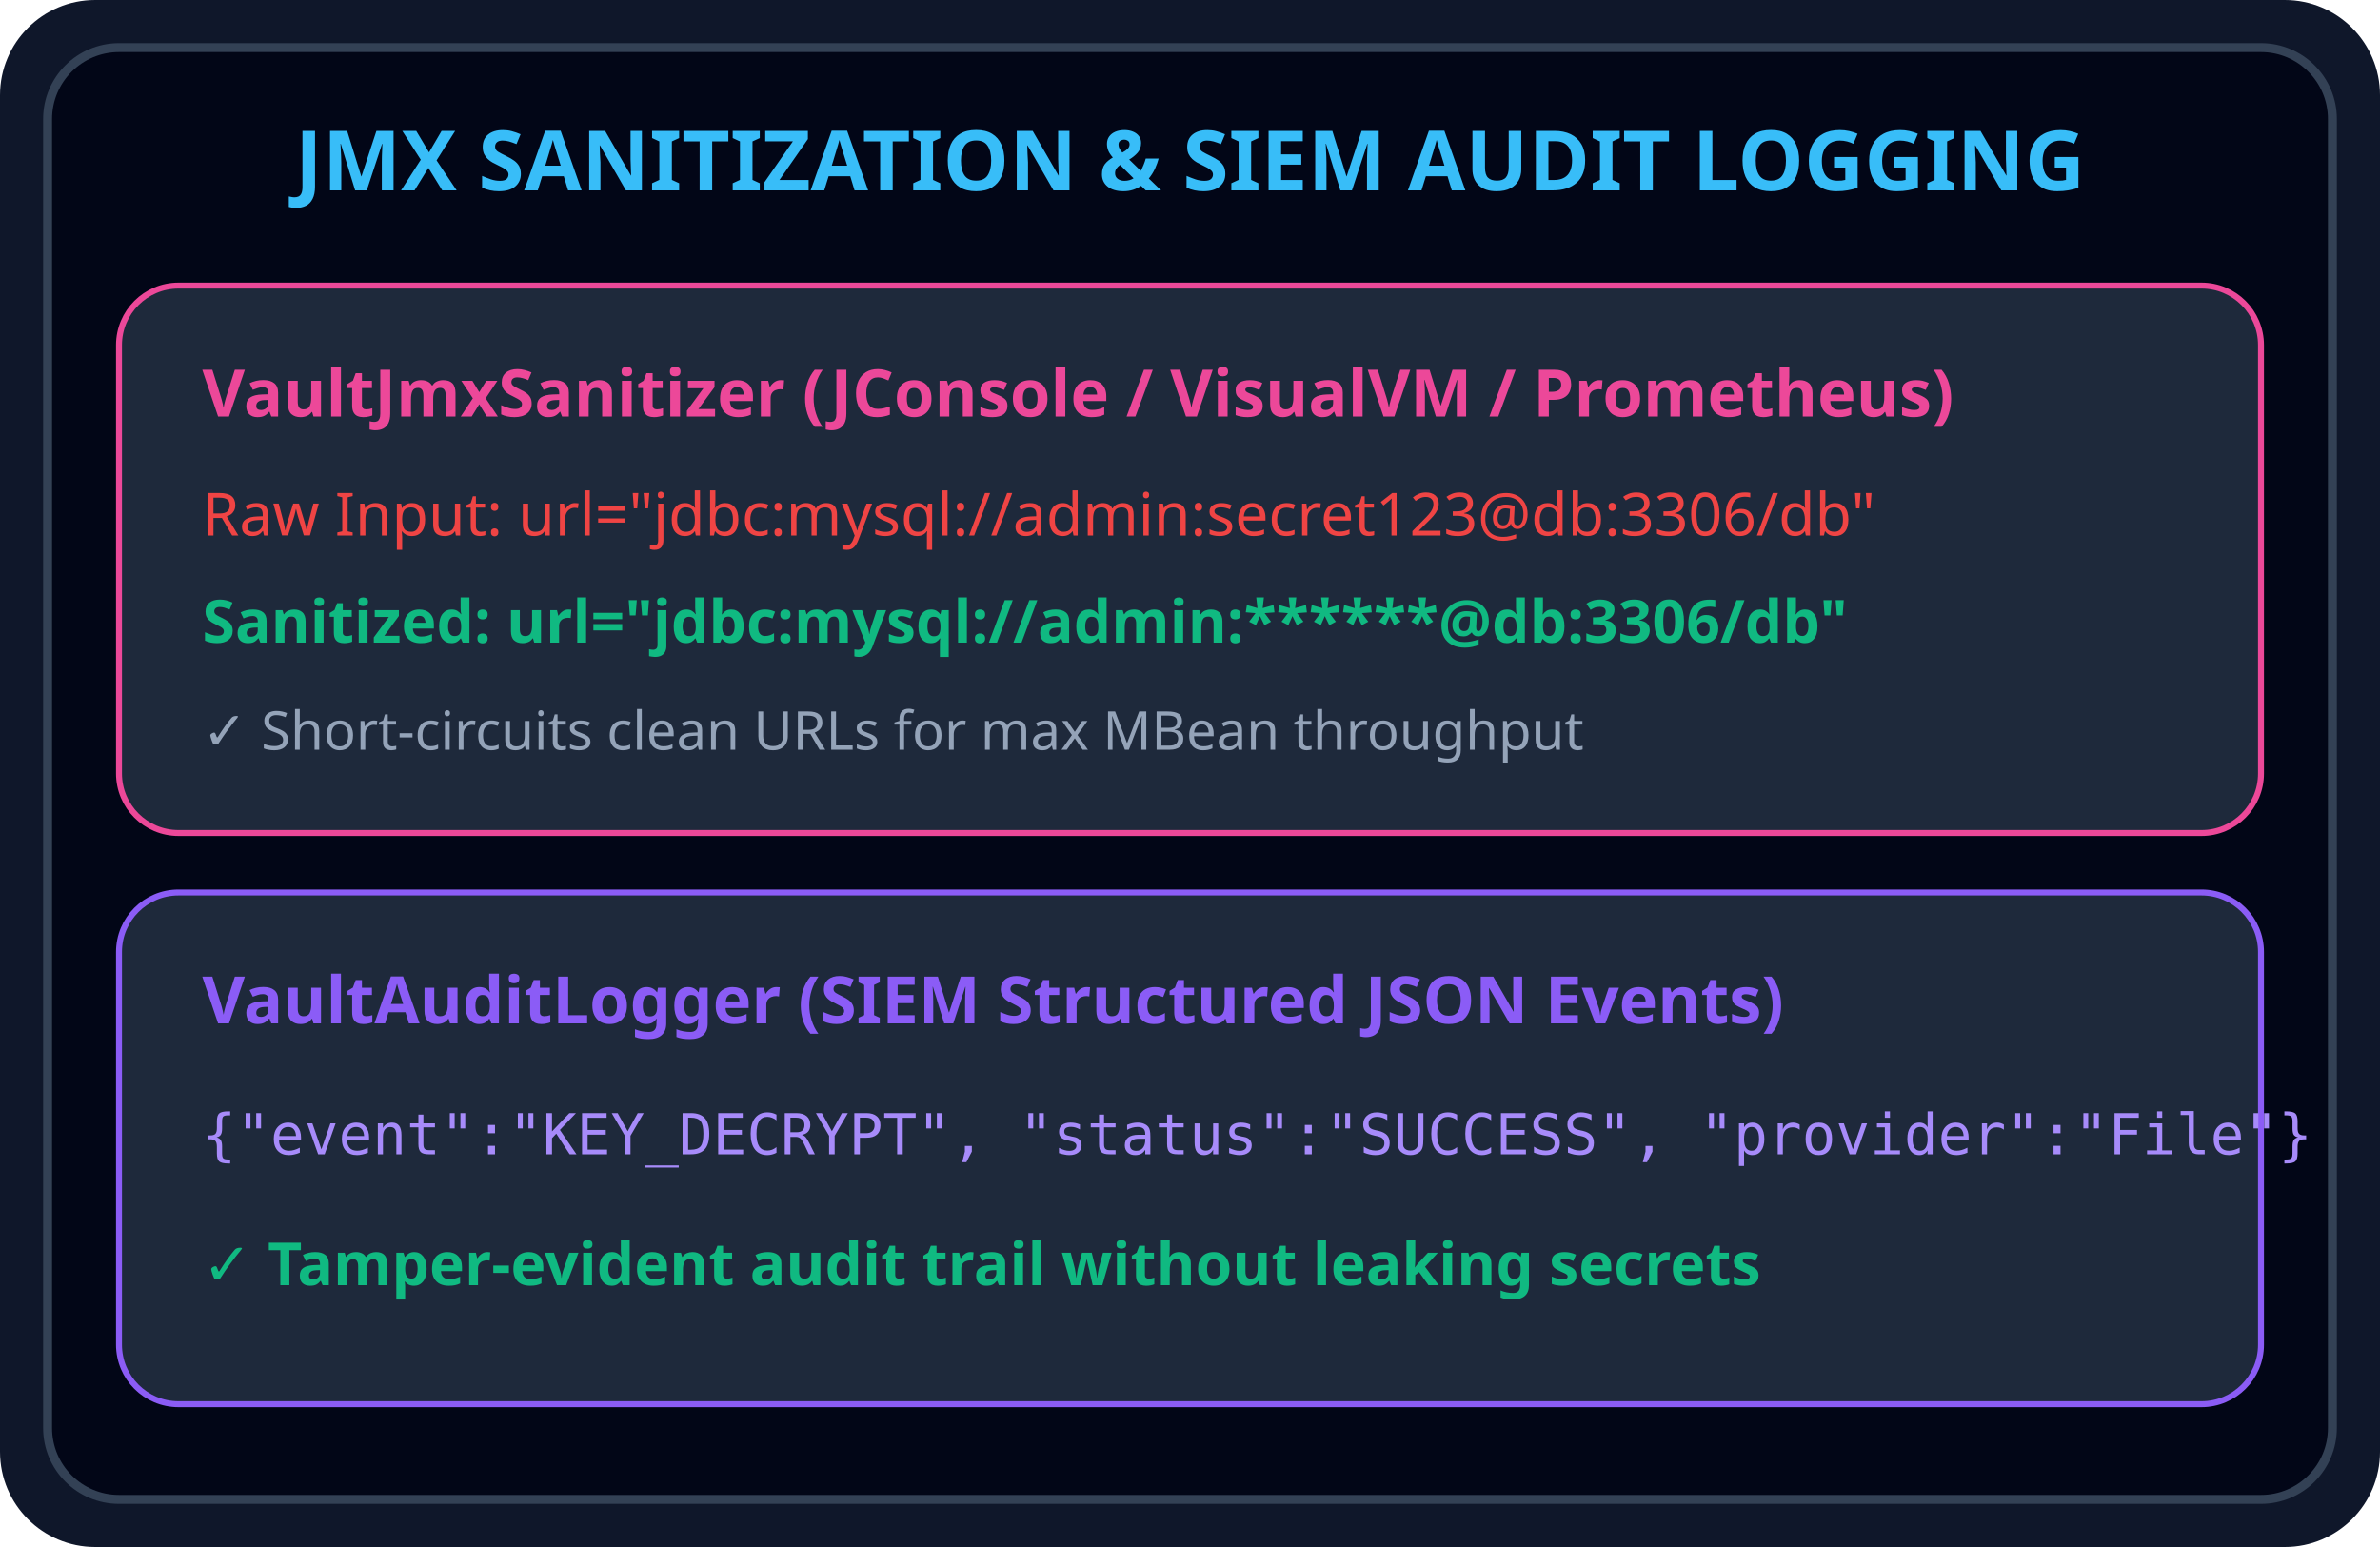
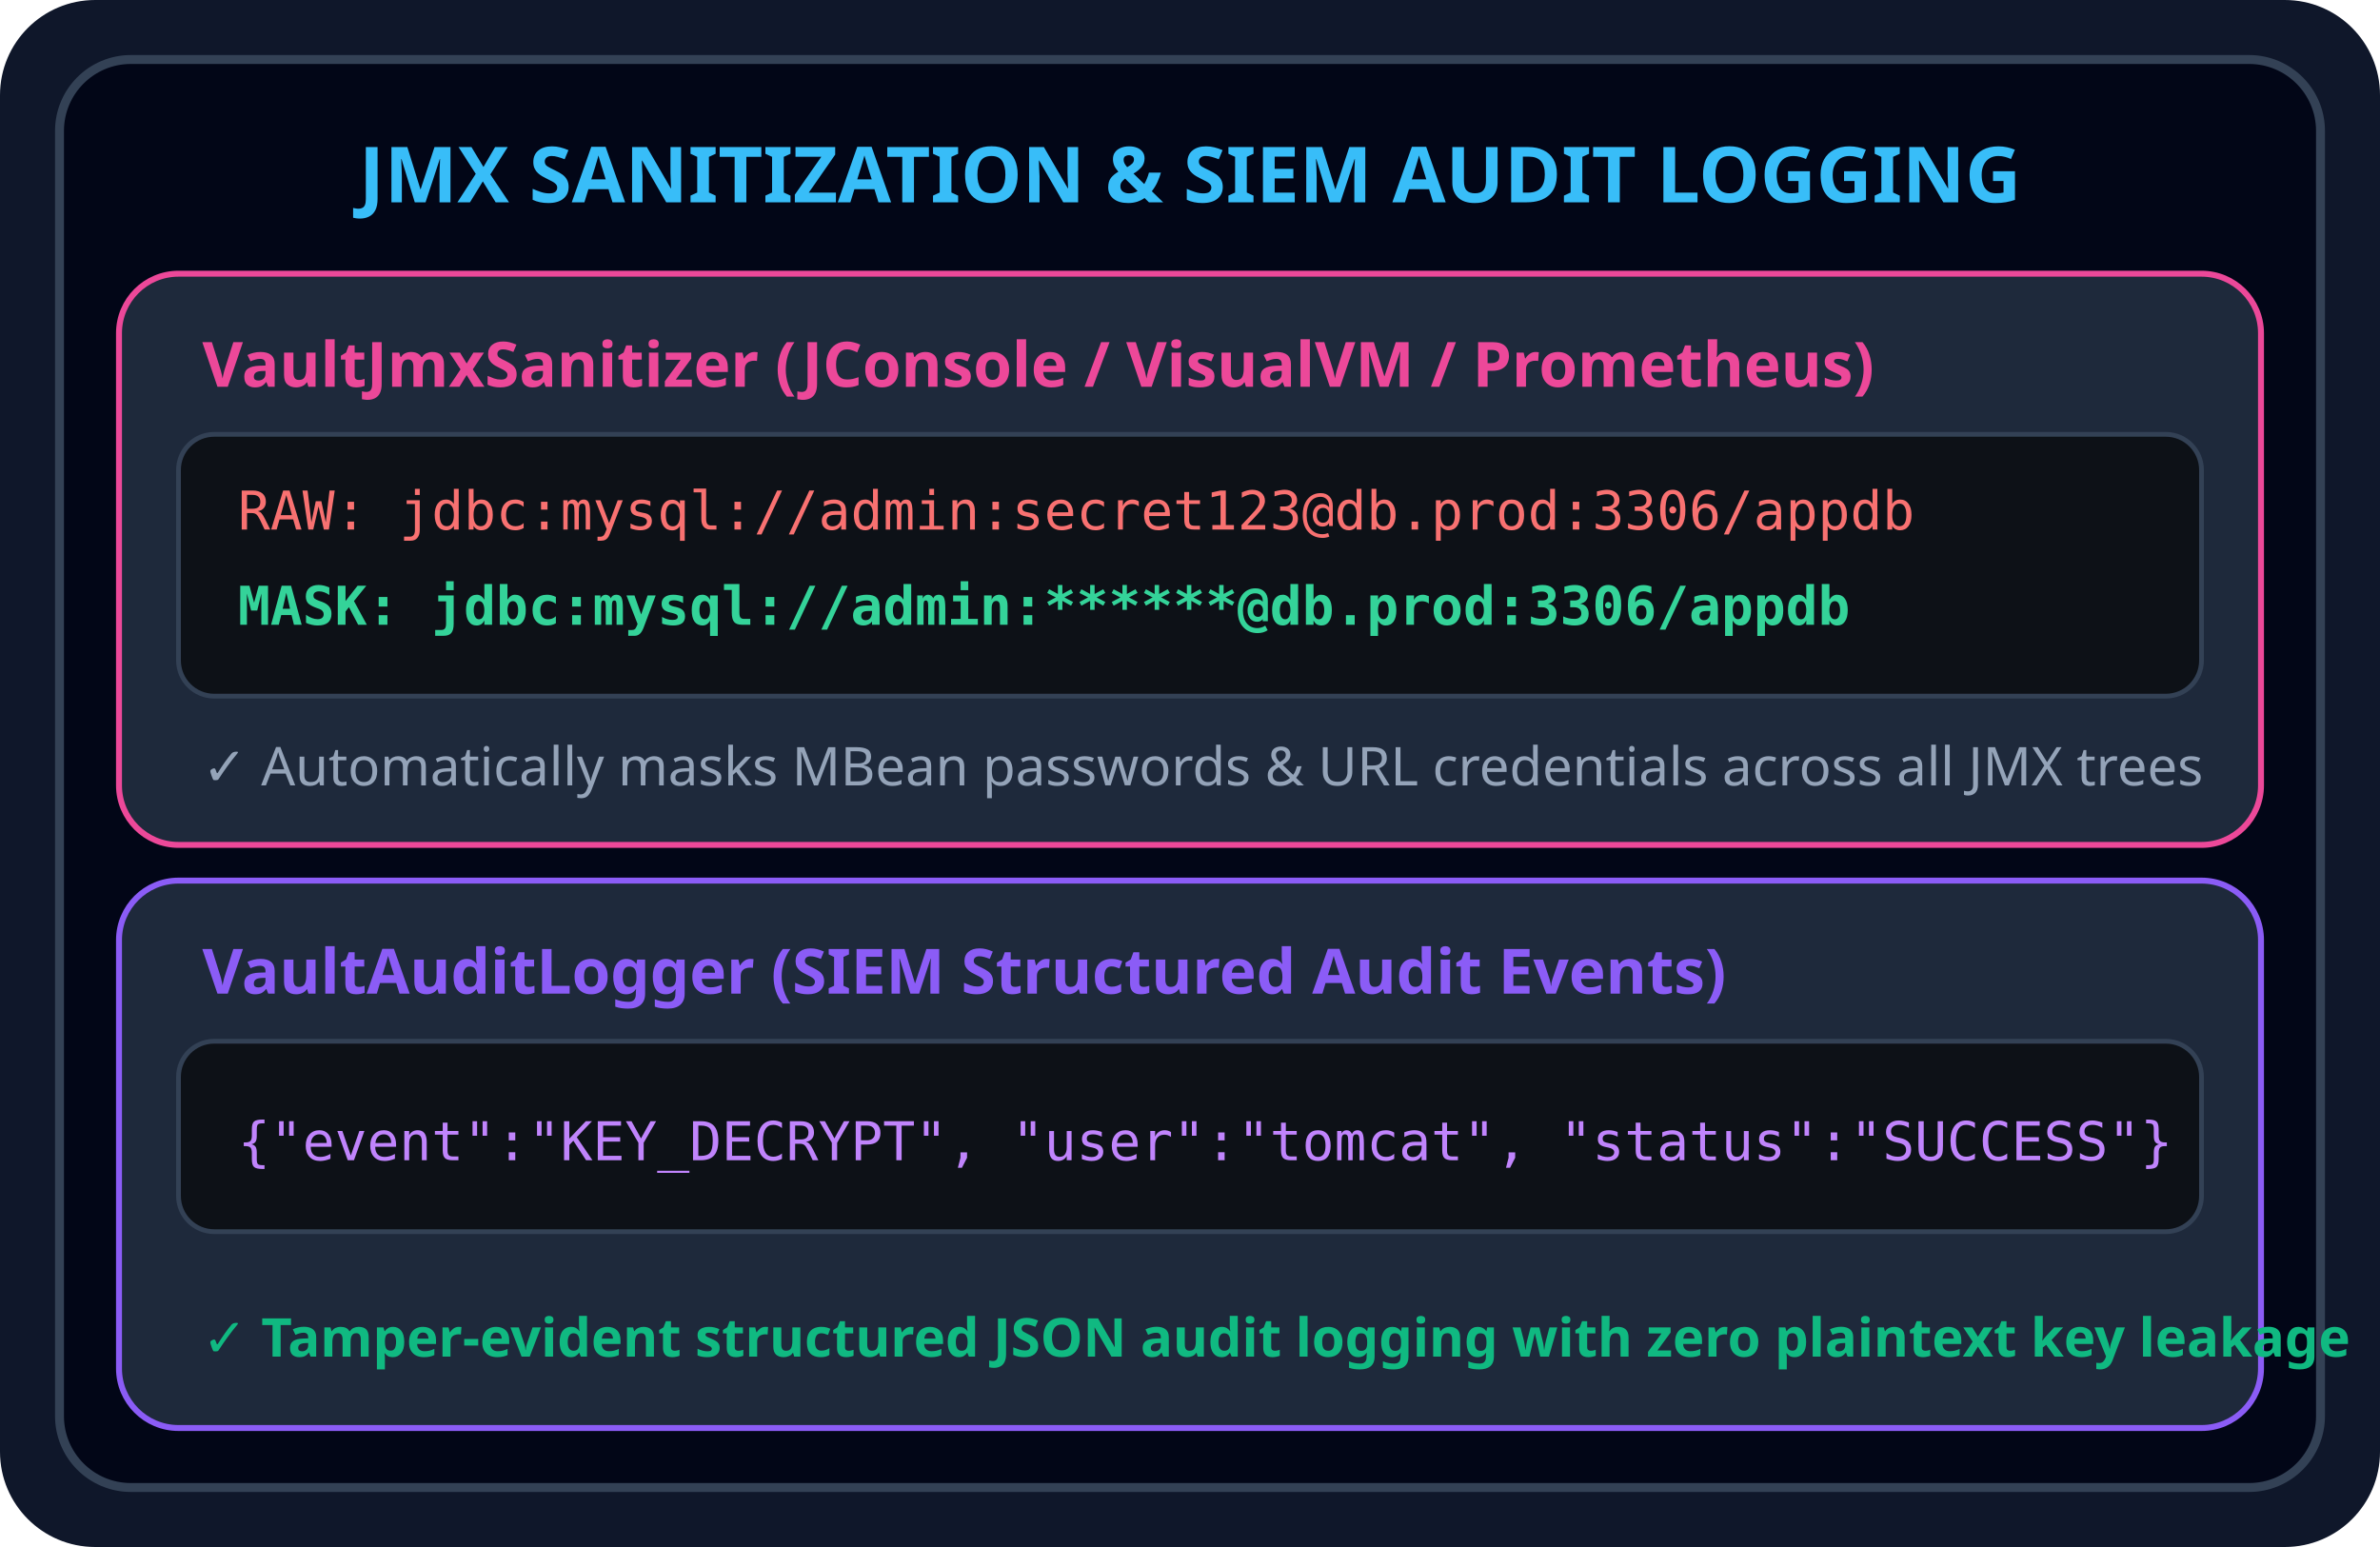
<svg xmlns="http://www.w3.org/2000/svg" viewBox="0 0 400 260">
  <rect width="400" height="260" rx="16" fill="#0F172A" />
-   <rect x="8" y="8" width="384" height="244" rx="12" fill="#020617" stroke="#334155" stroke-width="1.5" />
-   <text x="200" y="32" fill="#38BDF8" font-family="system-ui, sans-serif" font-weight="700" font-size="14" text-anchor="middle">JMX SANITIZATION &amp; SIEM AUDIT LOGGING</text>
-   <g transform="translate(20, 48)">
-     <rect x="0" y="0" width="360" height="92" rx="10" fill="#1E293B" stroke="#EC4899" stroke-width="1" />
-     <text x="14" y="22" fill="#EC4899" font-family="system-ui, sans-serif" font-weight="700" font-size="11">VaultJmxSanitizer (JConsole / VisualVM / Prometheus)</text>
-     <text x="14" y="42" fill="#EF4444" font-family="system-ui, sans-serif" font-size="10">Raw Input:  url="jdbc:mysql://admin:secret123@db:3306/db"</text>
-     <text x="14" y="60" fill="#10B981" font-family="system-ui, sans-serif" font-weight="600" font-size="10">Sanitized:  url="jdbc:mysql://admin:******@db:3306/db"</text>
-     <text x="14" y="78" fill="#94A3B8" font-family="system-ui, sans-serif" font-size="9">✓ Short-circuits clean URLs for max MBean throughput</text>
-   </g>
-   <g transform="translate(20, 150)">
-     <rect x="0" y="0" width="360" height="86" rx="10" fill="#1E293B" stroke="#8B5CF6" stroke-width="1" />
-     <text x="14" y="22" fill="#8B5CF6" font-family="system-ui, sans-serif" font-weight="700" font-size="11">VaultAuditLogger (SIEM Structured JSON Events)</text>
-     <text x="14" y="44" fill="#A78BFA" font-family="monospace" font-size="9.5">{"event":"KEY_DECRYPT", "status":"SUCCESS", "provider":"File"}</text>
-     <text x="14" y="66" fill="#10B981" font-family="system-ui, sans-serif" font-weight="600" font-size="10">✓ Tamper-evident audit trail without leaking secrets</text>
-   </g>
+   <rect x="10" y="10" width="380" height="240" rx="12" fill="#020617" stroke="#334155" stroke-width="1.5" />
+   <text x="200" y="34" fill="#38BDF8" font-family="system-ui, sans-serif" font-weight="700" font-size="13" text-anchor="middle">JMX SANITIZATION &amp; SIEM AUDIT LOGGING</text>
+   <rect x="20" y="46" width="360" height="96" rx="10" fill="#1E293B" stroke="#EC4899" stroke-width="1" />
+   <text x="34" y="65" fill="#EC4899" font-family="system-ui, sans-serif" font-weight="700" font-size="10.5">VaultJmxSanitizer (JConsole / VisualVM / Prometheus)</text>
+   <rect x="30" y="73" width="340" height="44" rx="6" fill="#0D1117" stroke="#334155" stroke-width="0.8" />
+   <text x="40" y="89" fill="#F87171" font-family="ui-monospace, SFMono-Regular, Consolas, monospace" font-size="9">RAW:  jdbc:mysql://admin:secret123@db.prod:3306/appdb</text>
+   <text x="40" y="105" fill="#34D399" font-family="ui-monospace, SFMono-Regular, Consolas, monospace" font-weight="600" font-size="9">MASK: jdbc:mysql://admin:******@db.prod:3306/appdb</text>
+   <text x="34" y="132" fill="#94A3B8" font-family="system-ui, sans-serif" font-size="9">✓ Automatically masks MBean passwords &amp; URL credentials across all JMX trees</text>
+   <rect x="20" y="148" width="360" height="92" rx="10" fill="#1E293B" stroke="#8B5CF6" stroke-width="1" />
+   <text x="34" y="167" fill="#8B5CF6" font-family="system-ui, sans-serif" font-weight="700" font-size="10.5">VaultAuditLogger (SIEM Structured Audit Events)</text>
+   <rect x="30" y="175" width="340" height="32" rx="6" fill="#0D1117" stroke="#334155" stroke-width="0.8" />
+   <text x="40" y="195" fill="#C084FC" font-family="ui-monospace, SFMono-Regular, Consolas, monospace" font-size="9">{"event":"KEY_DECRYPT", "user":"tomcat", "status":"SUCCESS"}</text>
+   <text x="34" y="228" fill="#10B981" font-family="system-ui, sans-serif" font-weight="600" font-size="9">✓ Tamper-evident structured JSON audit logging with zero plaintext key leakage</text>
</svg>
